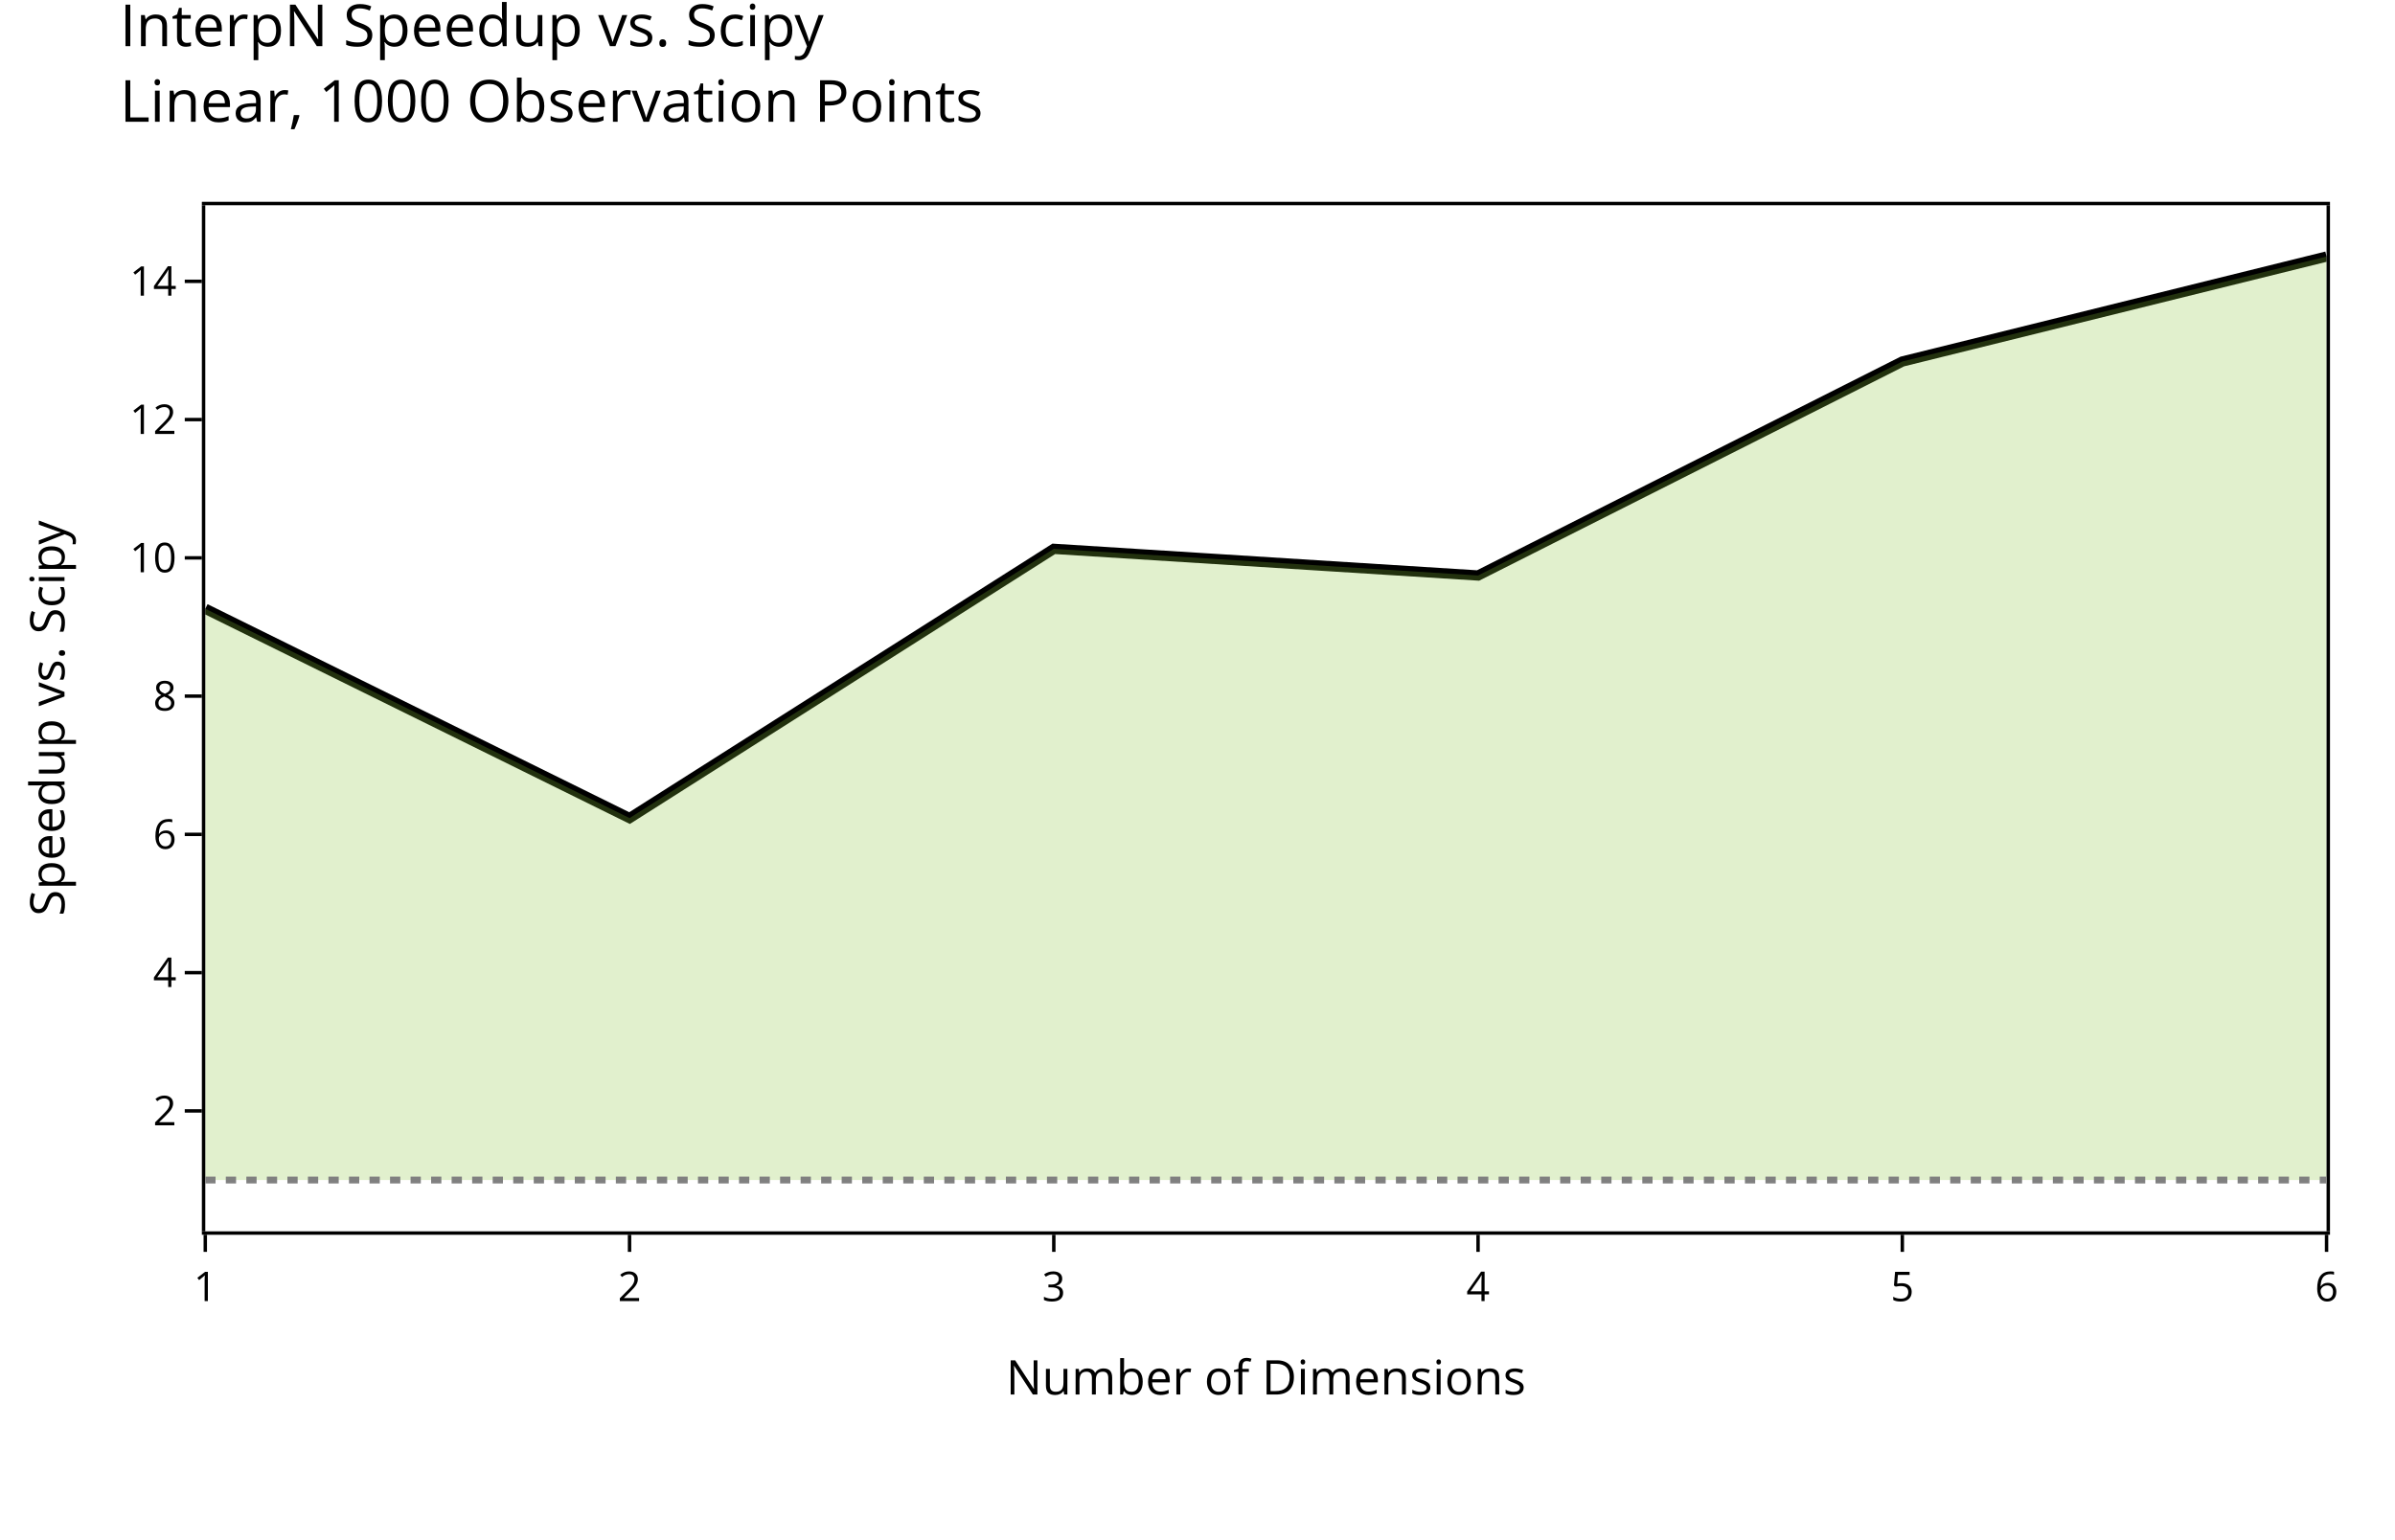
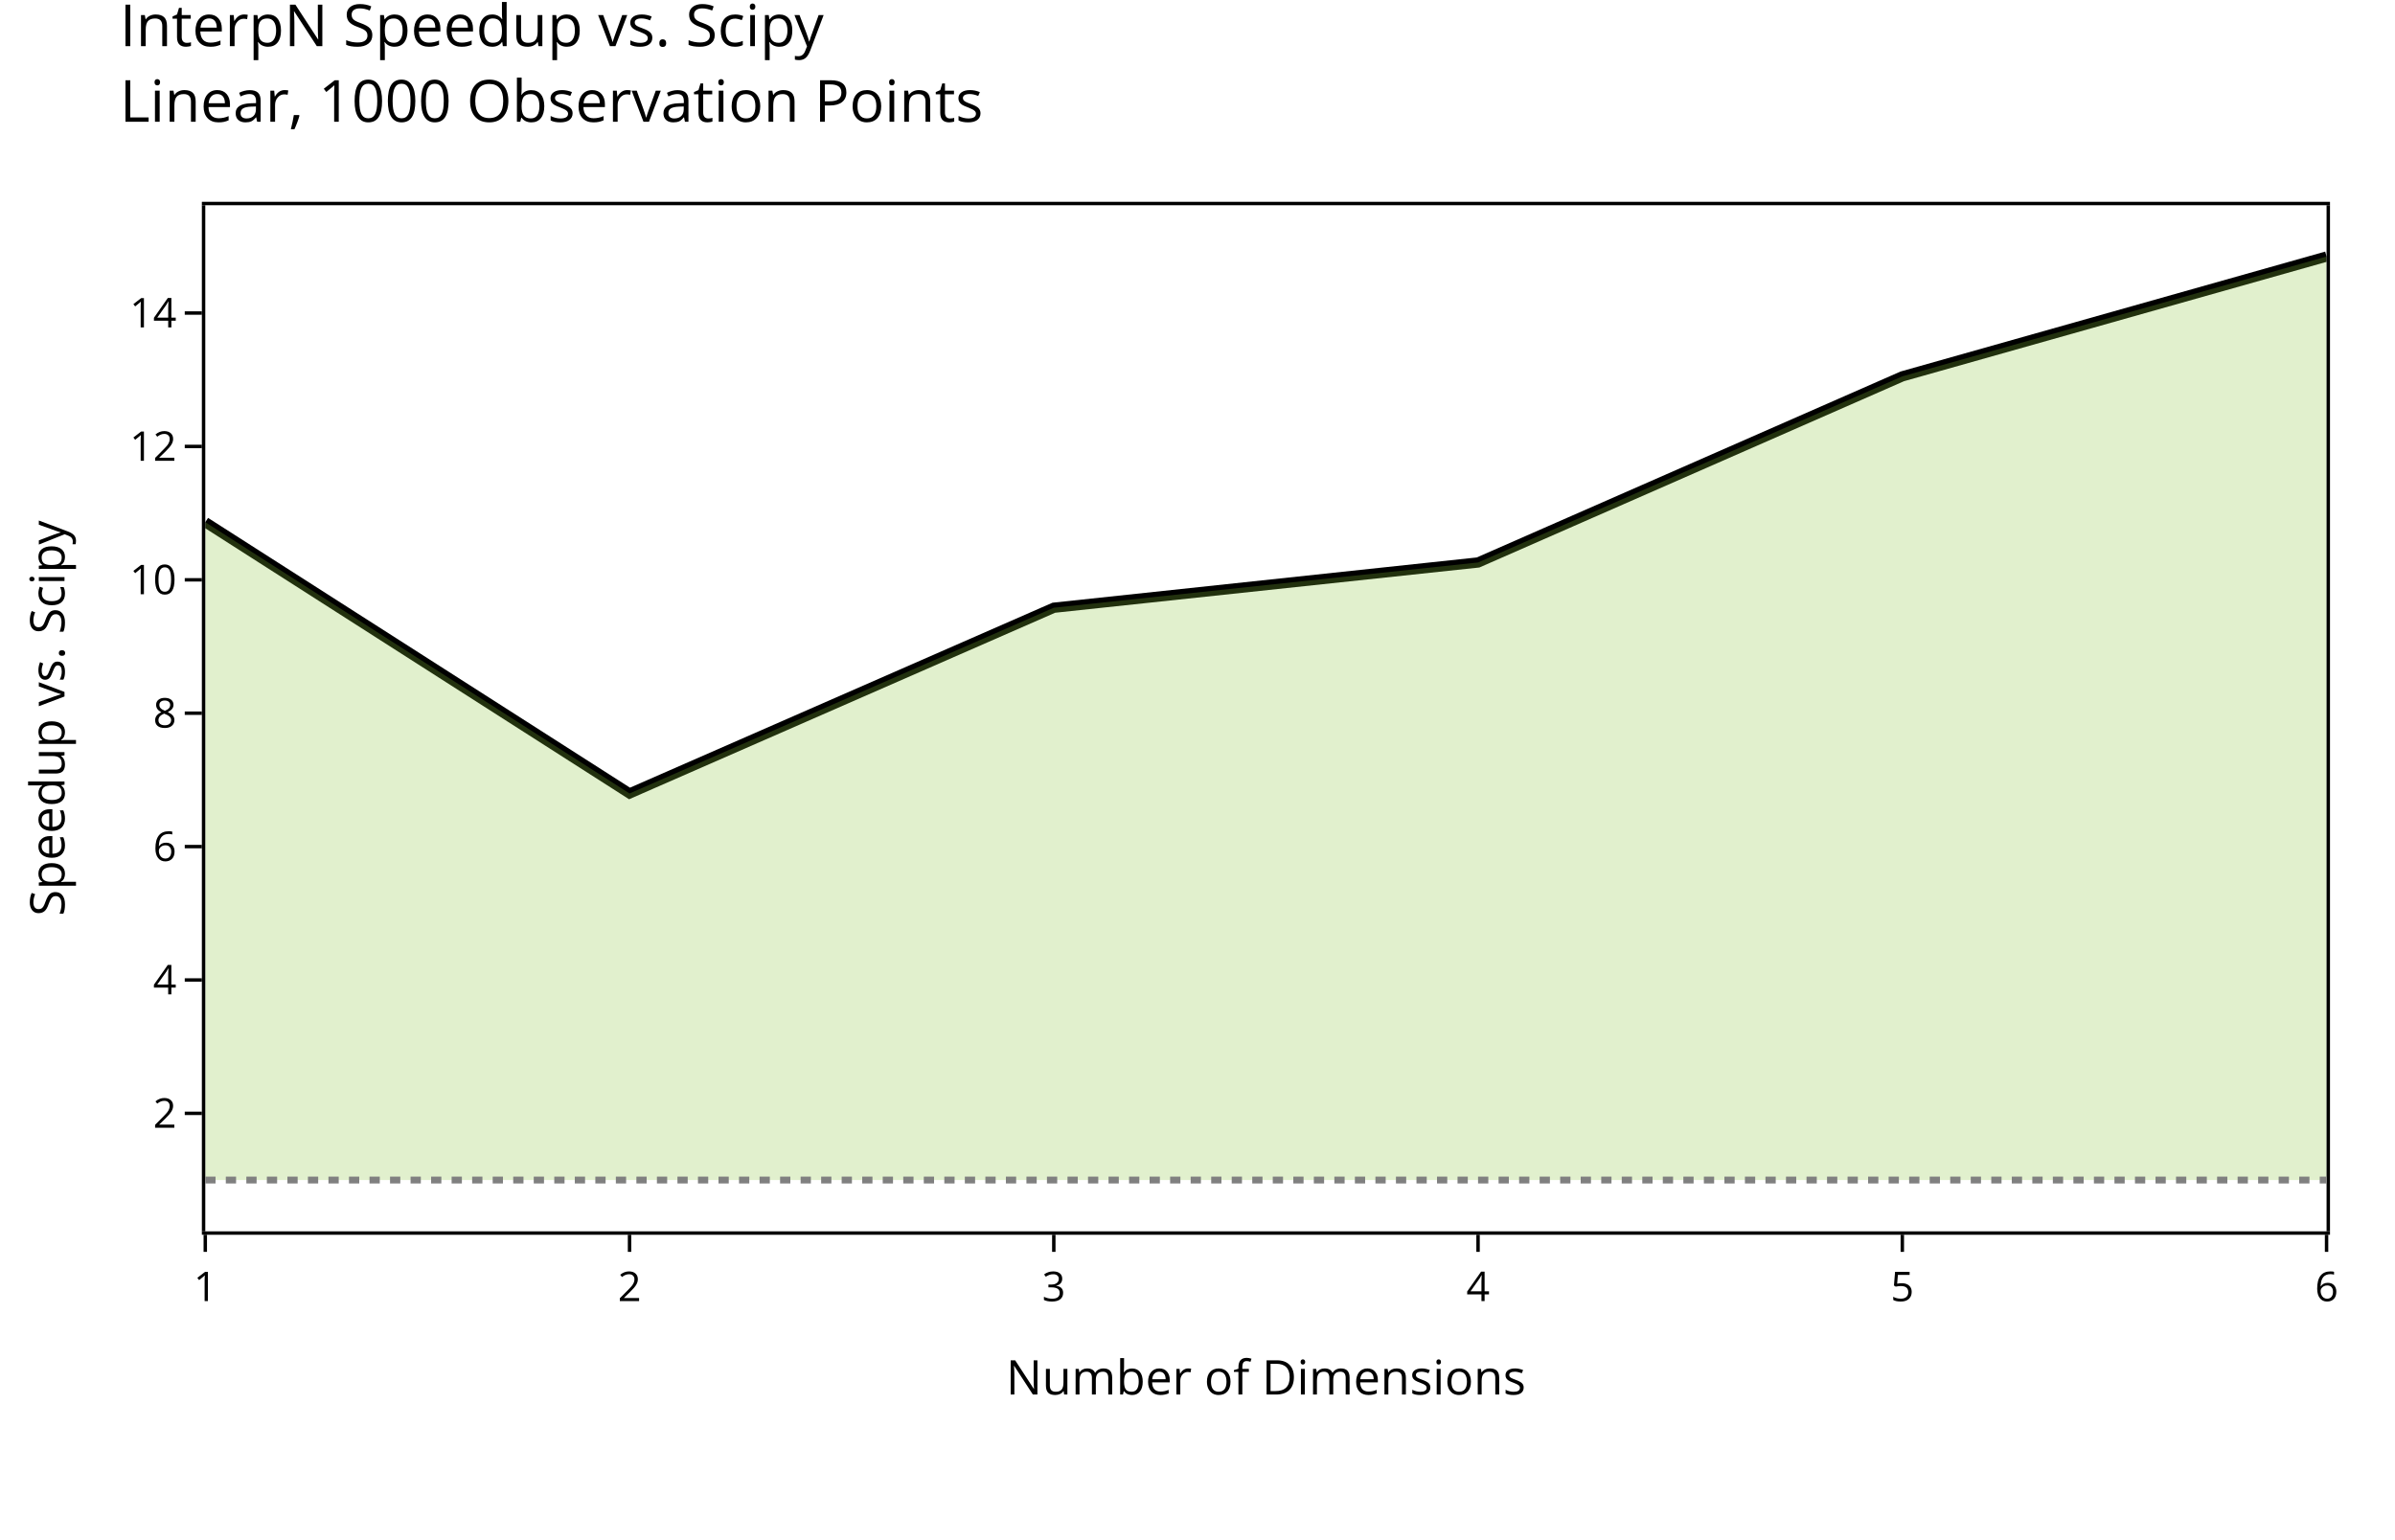
<svg xmlns="http://www.w3.org/2000/svg" class="main-svg" width="700" height="450" style="" viewBox="0 0 700 450">
  <rect x="0" y="0" width="700" height="450" style="fill: rgb(0, 0, 0); fill-opacity: 0;" />
-   <defs id="defs-57fb84">
+   <defs id="defs-81beef">
    <g class="clips">
-       <clipPath id="clip57fb84xyplot" class="plotclip">
+       <clipPath id="clip81beefxyplot" class="plotclip">
        <rect width="620" height="300" />
      </clipPath>
-       <clipPath class="axesclip" id="clip57fb84x">
+       <clipPath class="axesclip" id="clip81beefx">
        <rect x="60" y="0" width="620" height="450" />
      </clipPath>
-       <clipPath class="axesclip" id="clip57fb84y">
+       <clipPath class="axesclip" id="clip81beefy">
        <rect x="0" y="60" width="700" height="300" />
      </clipPath>
-       <clipPath class="axesclip" id="clip57fb84xy">
+       <clipPath class="axesclip" id="clip81beefxy">
        <rect x="60" y="60" width="620" height="300" />
      </clipPath>
    </g>
    <g class="gradients" />
    <g class="patterns" />
  </defs>
  <g class="bglayer">
    <rect class="bg" x="60" y="60" width="620" height="300" style="fill: rgb(0, 0, 0); fill-opacity: 0; stroke-width: 0;" />
  </g>
  <g class="layer-below">
    <g class="imagelayer" />
    <g class="shapelayer" />
  </g>
  <g class="cartesianlayer">
    <g class="subplot xy">
      <g class="layer-subplot">
        <g class="shapelayer" />
        <g class="imagelayer" />
      </g>
      <g class="minor-gridlayer">
        <g class="x" />
        <g class="y" />
      </g>
      <g class="gridlayer">
        <g class="x" />
        <g class="y" />
      </g>
      <g class="zerolinelayer" />
      <g class="layer-between">
        <g class="shapelayer" />
        <g class="imagelayer" />
      </g>
      <path class="xlines-below" />
      <path class="ylines-below" />
      <g class="overlines-below" />
      <g class="xaxislayer-below" />
      <g class="yaxislayer-below" />
      <g class="overaxes-below" />
      <g class="overplot">
-         <g class="xy" transform="translate(60,60)" clip-path="url(#clip57fb84xyplot)">
+         <g class="xy" transform="translate(60,60)" clip-path="url(#clip81beefxyplot)">
          <g class="scatterlayer mlayer">
-             <g class="trace scatter trace1b0fbe" style="stroke-miterlimit: 2; opacity: 1;">
+             <g class="trace scatter trace97fdf1" style="stroke-miterlimit: 2; opacity: 1;">
              <g class="fills" />
              <g class="errorbars" />
              <g class="lines">
-                 <path class="js-line" d="M0,117.98L124,179.18L248,100.46L372,108.25L496,45.69L620,15" style="vector-effect: none; fill: none; stroke: rgb(0, 0, 0); stroke-opacity: 1; stroke-width: 3px; opacity: 1;" />
+                 <path class="js-line" d="M0,92.67L124,171.98L248,117.68L372,104.45L496,50.03L620,15" style="vector-effect: none; fill: none; stroke: rgb(0, 0, 0); stroke-opacity: 1; stroke-width: 3px; opacity: 1;" />
              </g>
              <g class="points" />
              <g class="text" />
            </g>
-             <g class="trace scatter tracea9974a" style="stroke-miterlimit: 2; opacity: 1;">
+             <g class="trace scatter trace6b692e" style="stroke-miterlimit: 2; opacity: 1;">
              <g class="fills">
                <g>
-                   <path class="js-fill" d="M0,117.98L124,179.18L248,100.46L372,108.25L496,45.69L620,15L620,285L0,285Z" style="fill: rgb(139, 196, 59); fill-opacity: 0.25; stroke-width: 0;" />
+                   <path class="js-fill" d="M0,92.67L124,171.98L248,117.68L372,104.45L496,50.03L620,15L620,285L0,285Z" style="fill: rgb(139, 196, 59); fill-opacity: 0.25; stroke-width: 0;" />
                </g>
              </g>
              <g class="errorbars" />
              <g class="lines">
-                 <path class="js-line" d="M0,117.98L124,179.18L248,100.46L372,108.25L496,45.69L620,15L620,285L0,285" style="vector-effect: none; fill: none; stroke: rgb(239, 85, 59); stroke-opacity: 1; stroke-width: 0px; opacity: 1;" />
+                 <path class="js-line" d="M0,92.67L124,171.98L248,117.68L372,104.45L496,50.03L620,15L620,285L0,285" style="vector-effect: none; fill: none; stroke: rgb(239, 85, 59); stroke-opacity: 1; stroke-width: 0px; opacity: 1;" />
              </g>
              <g class="points" />
              <g class="text" />
            </g>
          </g>
        </g>
      </g>
      <path class="xlines-above crisp" d="M59,360.5H681M59,59.5H681" style="fill: none; stroke-width: 1px; stroke: rgb(0, 0, 0); stroke-opacity: 1;" />
      <path class="ylines-above crisp" d="M59.5,60V360M680.5,60V360" style="fill: none; stroke-width: 1px; stroke: rgb(0, 0, 0); stroke-opacity: 1;" />
      <g class="overlines-above" />
      <g class="xaxislayer-above">
        <path class="xtick ticks crisp" d="M0,361v5" transform="translate(60,0)" style="stroke: rgb(0, 0, 0); stroke-opacity: 1; stroke-width: 1px;" />
        <path class="xtick ticks crisp" d="M0,361v5" transform="translate(184,0)" style="stroke: rgb(0, 0, 0); stroke-opacity: 1; stroke-width: 1px;" />
        <path class="xtick ticks crisp" d="M0,361v5" transform="translate(308,0)" style="stroke: rgb(0, 0, 0); stroke-opacity: 1; stroke-width: 1px;" />
        <path class="xtick ticks crisp" d="M0,361v5" transform="translate(432,0)" style="stroke: rgb(0, 0, 0); stroke-opacity: 1; stroke-width: 1px;" />
        <path class="xtick ticks crisp" d="M0,361v5" transform="translate(556,0)" style="stroke: rgb(0, 0, 0); stroke-opacity: 1; stroke-width: 1px;" />
        <path class="xtick ticks crisp" d="M0,361v5" transform="translate(680,0)" style="stroke: rgb(0, 0, 0); stroke-opacity: 1; stroke-width: 1px;" />
        <g class="xtick">
          <text text-anchor="middle" x="0" y="380.4" transform="translate(60,0)" style="font-family: 'Open Sans', verdana, arial, sans-serif; font-size: 12px; fill: rgb(0, 0, 0); fill-opacity: 1; white-space: pre; opacity: 1;">1</text>
        </g>
        <g class="xtick">
          <text text-anchor="middle" x="0" y="380.4" style="font-family: 'Open Sans', verdana, arial, sans-serif; font-size: 12px; fill: rgb(0, 0, 0); fill-opacity: 1; white-space: pre; opacity: 1;" transform="translate(184,0)">2</text>
        </g>
        <g class="xtick">
          <text text-anchor="middle" x="0" y="380.4" style="font-family: 'Open Sans', verdana, arial, sans-serif; font-size: 12px; fill: rgb(0, 0, 0); fill-opacity: 1; white-space: pre; opacity: 1;" transform="translate(308,0)">3</text>
        </g>
        <g class="xtick">
          <text text-anchor="middle" x="0" y="380.4" style="font-family: 'Open Sans', verdana, arial, sans-serif; font-size: 12px; fill: rgb(0, 0, 0); fill-opacity: 1; white-space: pre; opacity: 1;" transform="translate(432,0)">4</text>
        </g>
        <g class="xtick">
          <text text-anchor="middle" x="0" y="380.4" style="font-family: 'Open Sans', verdana, arial, sans-serif; font-size: 12px; fill: rgb(0, 0, 0); fill-opacity: 1; white-space: pre; opacity: 1;" transform="translate(556,0)">5</text>
        </g>
        <g class="xtick">
          <text text-anchor="middle" x="0" y="380.4" style="font-family: 'Open Sans', verdana, arial, sans-serif; font-size: 12px; fill: rgb(0, 0, 0); fill-opacity: 1; white-space: pre; opacity: 1;" transform="translate(680,0)">6</text>
        </g>
      </g>
      <g class="yaxislayer-above">
-         <path class="ytick ticks crisp" d="M59,0h-5" transform="translate(0,324.79)" style="stroke: rgb(0, 0, 0); stroke-opacity: 1; stroke-width: 1px;" />
-         <path class="ytick ticks crisp" d="M59,0h-5" transform="translate(0,284.37)" style="stroke: rgb(0, 0, 0); stroke-opacity: 1; stroke-width: 1px;" />
-         <path class="ytick ticks crisp" d="M59,0h-5" transform="translate(0,243.94)" style="stroke: rgb(0, 0, 0); stroke-opacity: 1; stroke-width: 1px;" />
-         <path class="ytick ticks crisp" d="M59,0h-5" transform="translate(0,203.52)" style="stroke: rgb(0, 0, 0); stroke-opacity: 1; stroke-width: 1px;" />
-         <path class="ytick ticks crisp" d="M59,0h-5" transform="translate(0,163.1)" style="stroke: rgb(0, 0, 0); stroke-opacity: 1; stroke-width: 1px;" />
-         <path class="ytick ticks crisp" d="M59,0h-5" transform="translate(0,122.67)" style="stroke: rgb(0, 0, 0); stroke-opacity: 1; stroke-width: 1px;" />
-         <path class="ytick ticks crisp" d="M59,0h-5" transform="translate(0,82.25)" style="stroke: rgb(0, 0, 0); stroke-opacity: 1; stroke-width: 1px;" />
+         <path class="ytick ticks crisp" d="M59,0h-5" transform="translate(0,325.5)" style="stroke: rgb(0, 0, 0); stroke-opacity: 1; stroke-width: 1px;" />
+         <path class="ytick ticks crisp" d="M59,0h-5" transform="translate(0,286.51)" style="stroke: rgb(0, 0, 0); stroke-opacity: 1; stroke-width: 1px;" />
+         <path class="ytick ticks crisp" d="M59,0h-5" transform="translate(0,247.51)" style="stroke: rgb(0, 0, 0); stroke-opacity: 1; stroke-width: 1px;" />
+         <path class="ytick ticks crisp" d="M59,0h-5" transform="translate(0,208.51)" style="stroke: rgb(0, 0, 0); stroke-opacity: 1; stroke-width: 1px;" />
+         <path class="ytick ticks crisp" d="M59,0h-5" transform="translate(0,169.52)" style="stroke: rgb(0, 0, 0); stroke-opacity: 1; stroke-width: 1px;" />
+         <path class="ytick ticks crisp" d="M59,0h-5" transform="translate(0,130.52)" style="stroke: rgb(0, 0, 0); stroke-opacity: 1; stroke-width: 1px;" />
+         <path class="ytick ticks crisp" d="M59,0h-5" transform="translate(0,91.52)" style="stroke: rgb(0, 0, 0); stroke-opacity: 1; stroke-width: 1px;" />
        <g class="ytick">
-           <text text-anchor="end" x="51.6" y="4.2" transform="translate(0,324.79)" style="font-family: 'Open Sans', verdana, arial, sans-serif; font-size: 12px; fill: rgb(0, 0, 0); fill-opacity: 1; white-space: pre; opacity: 1;">2</text>
+           <text text-anchor="end" x="51.6" y="4.2" transform="translate(0,325.5)" style="font-family: 'Open Sans', verdana, arial, sans-serif; font-size: 12px; fill: rgb(0, 0, 0); fill-opacity: 1; white-space: pre; opacity: 1;">2</text>
        </g>
        <g class="ytick">
-           <text text-anchor="end" x="51.6" y="4.2" style="font-family: 'Open Sans', verdana, arial, sans-serif; font-size: 12px; fill: rgb(0, 0, 0); fill-opacity: 1; white-space: pre; opacity: 1;" transform="translate(0,284.37)">4</text>
+           <text text-anchor="end" x="51.6" y="4.2" style="font-family: 'Open Sans', verdana, arial, sans-serif; font-size: 12px; fill: rgb(0, 0, 0); fill-opacity: 1; white-space: pre; opacity: 1;" transform="translate(0,286.51)">4</text>
        </g>
        <g class="ytick">
-           <text text-anchor="end" x="51.6" y="4.2" style="font-family: 'Open Sans', verdana, arial, sans-serif; font-size: 12px; fill: rgb(0, 0, 0); fill-opacity: 1; white-space: pre; opacity: 1;" transform="translate(0,243.94)">6</text>
+           <text text-anchor="end" x="51.6" y="4.2" style="font-family: 'Open Sans', verdana, arial, sans-serif; font-size: 12px; fill: rgb(0, 0, 0); fill-opacity: 1; white-space: pre; opacity: 1;" transform="translate(0,247.51)">6</text>
        </g>
        <g class="ytick">
-           <text text-anchor="end" x="51.6" y="4.2" style="font-family: 'Open Sans', verdana, arial, sans-serif; font-size: 12px; fill: rgb(0, 0, 0); fill-opacity: 1; white-space: pre; opacity: 1;" transform="translate(0,203.52)">8</text>
+           <text text-anchor="end" x="51.6" y="4.2" style="font-family: 'Open Sans', verdana, arial, sans-serif; font-size: 12px; fill: rgb(0, 0, 0); fill-opacity: 1; white-space: pre; opacity: 1;" transform="translate(0,208.51)">8</text>
        </g>
        <g class="ytick">
-           <text text-anchor="end" x="51.6" y="4.2" style="font-family: 'Open Sans', verdana, arial, sans-serif; font-size: 12px; fill: rgb(0, 0, 0); fill-opacity: 1; white-space: pre; opacity: 1;" transform="translate(0,163.1)">10</text>
+           <text text-anchor="end" x="51.6" y="4.2" style="font-family: 'Open Sans', verdana, arial, sans-serif; font-size: 12px; fill: rgb(0, 0, 0); fill-opacity: 1; white-space: pre; opacity: 1;" transform="translate(0,169.52)">10</text>
        </g>
        <g class="ytick">
-           <text text-anchor="end" x="51.6" y="4.2" style="font-family: 'Open Sans', verdana, arial, sans-serif; font-size: 12px; fill: rgb(0, 0, 0); fill-opacity: 1; white-space: pre; opacity: 1;" transform="translate(0,122.67)">12</text>
+           <text text-anchor="end" x="51.6" y="4.2" style="font-family: 'Open Sans', verdana, arial, sans-serif; font-size: 12px; fill: rgb(0, 0, 0); fill-opacity: 1; white-space: pre; opacity: 1;" transform="translate(0,130.52)">12</text>
        </g>
        <g class="ytick">
-           <text text-anchor="end" x="51.6" y="4.2" style="font-family: 'Open Sans', verdana, arial, sans-serif; font-size: 12px; fill: rgb(0, 0, 0); fill-opacity: 1; white-space: pre; opacity: 1;" transform="translate(0,82.25)">14</text>
+           <text text-anchor="end" x="51.6" y="4.2" style="font-family: 'Open Sans', verdana, arial, sans-serif; font-size: 12px; fill: rgb(0, 0, 0); fill-opacity: 1; white-space: pre; opacity: 1;" transform="translate(0,91.52)">14</text>
        </g>
      </g>
      <g class="overaxes-above" />
    </g>
  </g>
  <g class="polarlayer" />
  <g class="smithlayer" />
  <g class="ternarylayer" />
  <g class="geolayer" />
  <g class="funnelarealayer" />
  <g class="pielayer" />
  <g class="iciclelayer" />
  <g class="treemaplayer" />
  <g class="sunburstlayer" />
  <g class="glimages" />
-   <defs id="topdefs-57fb84">
+   <defs id="topdefs-81beef">
    <g class="clips" />
  </defs>
  <g class="layer-above">
    <g class="imagelayer" />
    <g class="shapelayer">
-       <g class="shape-group" data-index="0" clip-path="url(#clip57fb84y)">
+       <g class="shape-group" data-index="0" clip-path="url(#clip81beefy)">
        <path data-index="0" fill-rule="evenodd" d="M60,345L680,345" style="opacity: 1; stroke: rgb(128, 128, 128); stroke-opacity: 1; fill: rgb(0, 0, 0); fill-opacity: 0; stroke-dasharray: 3px, 3px; stroke-width: 2px;" />
      </g>
    </g>
  </g>
  <g class="infolayer">
    <g class="g-gtitle">
      <text class="gtitle" x="35" y="13.5" text-anchor="start" dy="0.7em" style="opacity: 1; font-family: 'Open Sans', verdana, arial, sans-serif; font-size: 17px; fill: rgb(0, 0, 0); fill-opacity: 1; white-space: pre;">
        <tspan class="line" dy="0em" x="35" y="13.5">InterpN Speedup vs. Scipy</tspan>
        <tspan class="line" dy="1.3em" x="35" y="13.5">Linear, 1000 Observation Points</tspan>
      </text>
    </g>
    <g class="g-xtitle">
      <text class="xtitle" x="370" y="407.706" text-anchor="middle" style="opacity: 1; font-family: 'Open Sans', verdana, arial, sans-serif; font-size: 14px; fill: rgb(0, 0, 0); fill-opacity: 1; white-space: pre;">Number of Dimensions</text>
    </g>
    <g class="g-ytitle">
      <text class="ytitle" transform="rotate(-90,18.85,210)" x="18.85" y="210" text-anchor="middle" style="opacity: 1; font-family: 'Open Sans', verdana, arial, sans-serif; font-size: 14px; fill: rgb(0, 0, 0); fill-opacity: 1; white-space: pre;">Speedup vs. Scipy</text>
    </g>
  </g>
</svg>
